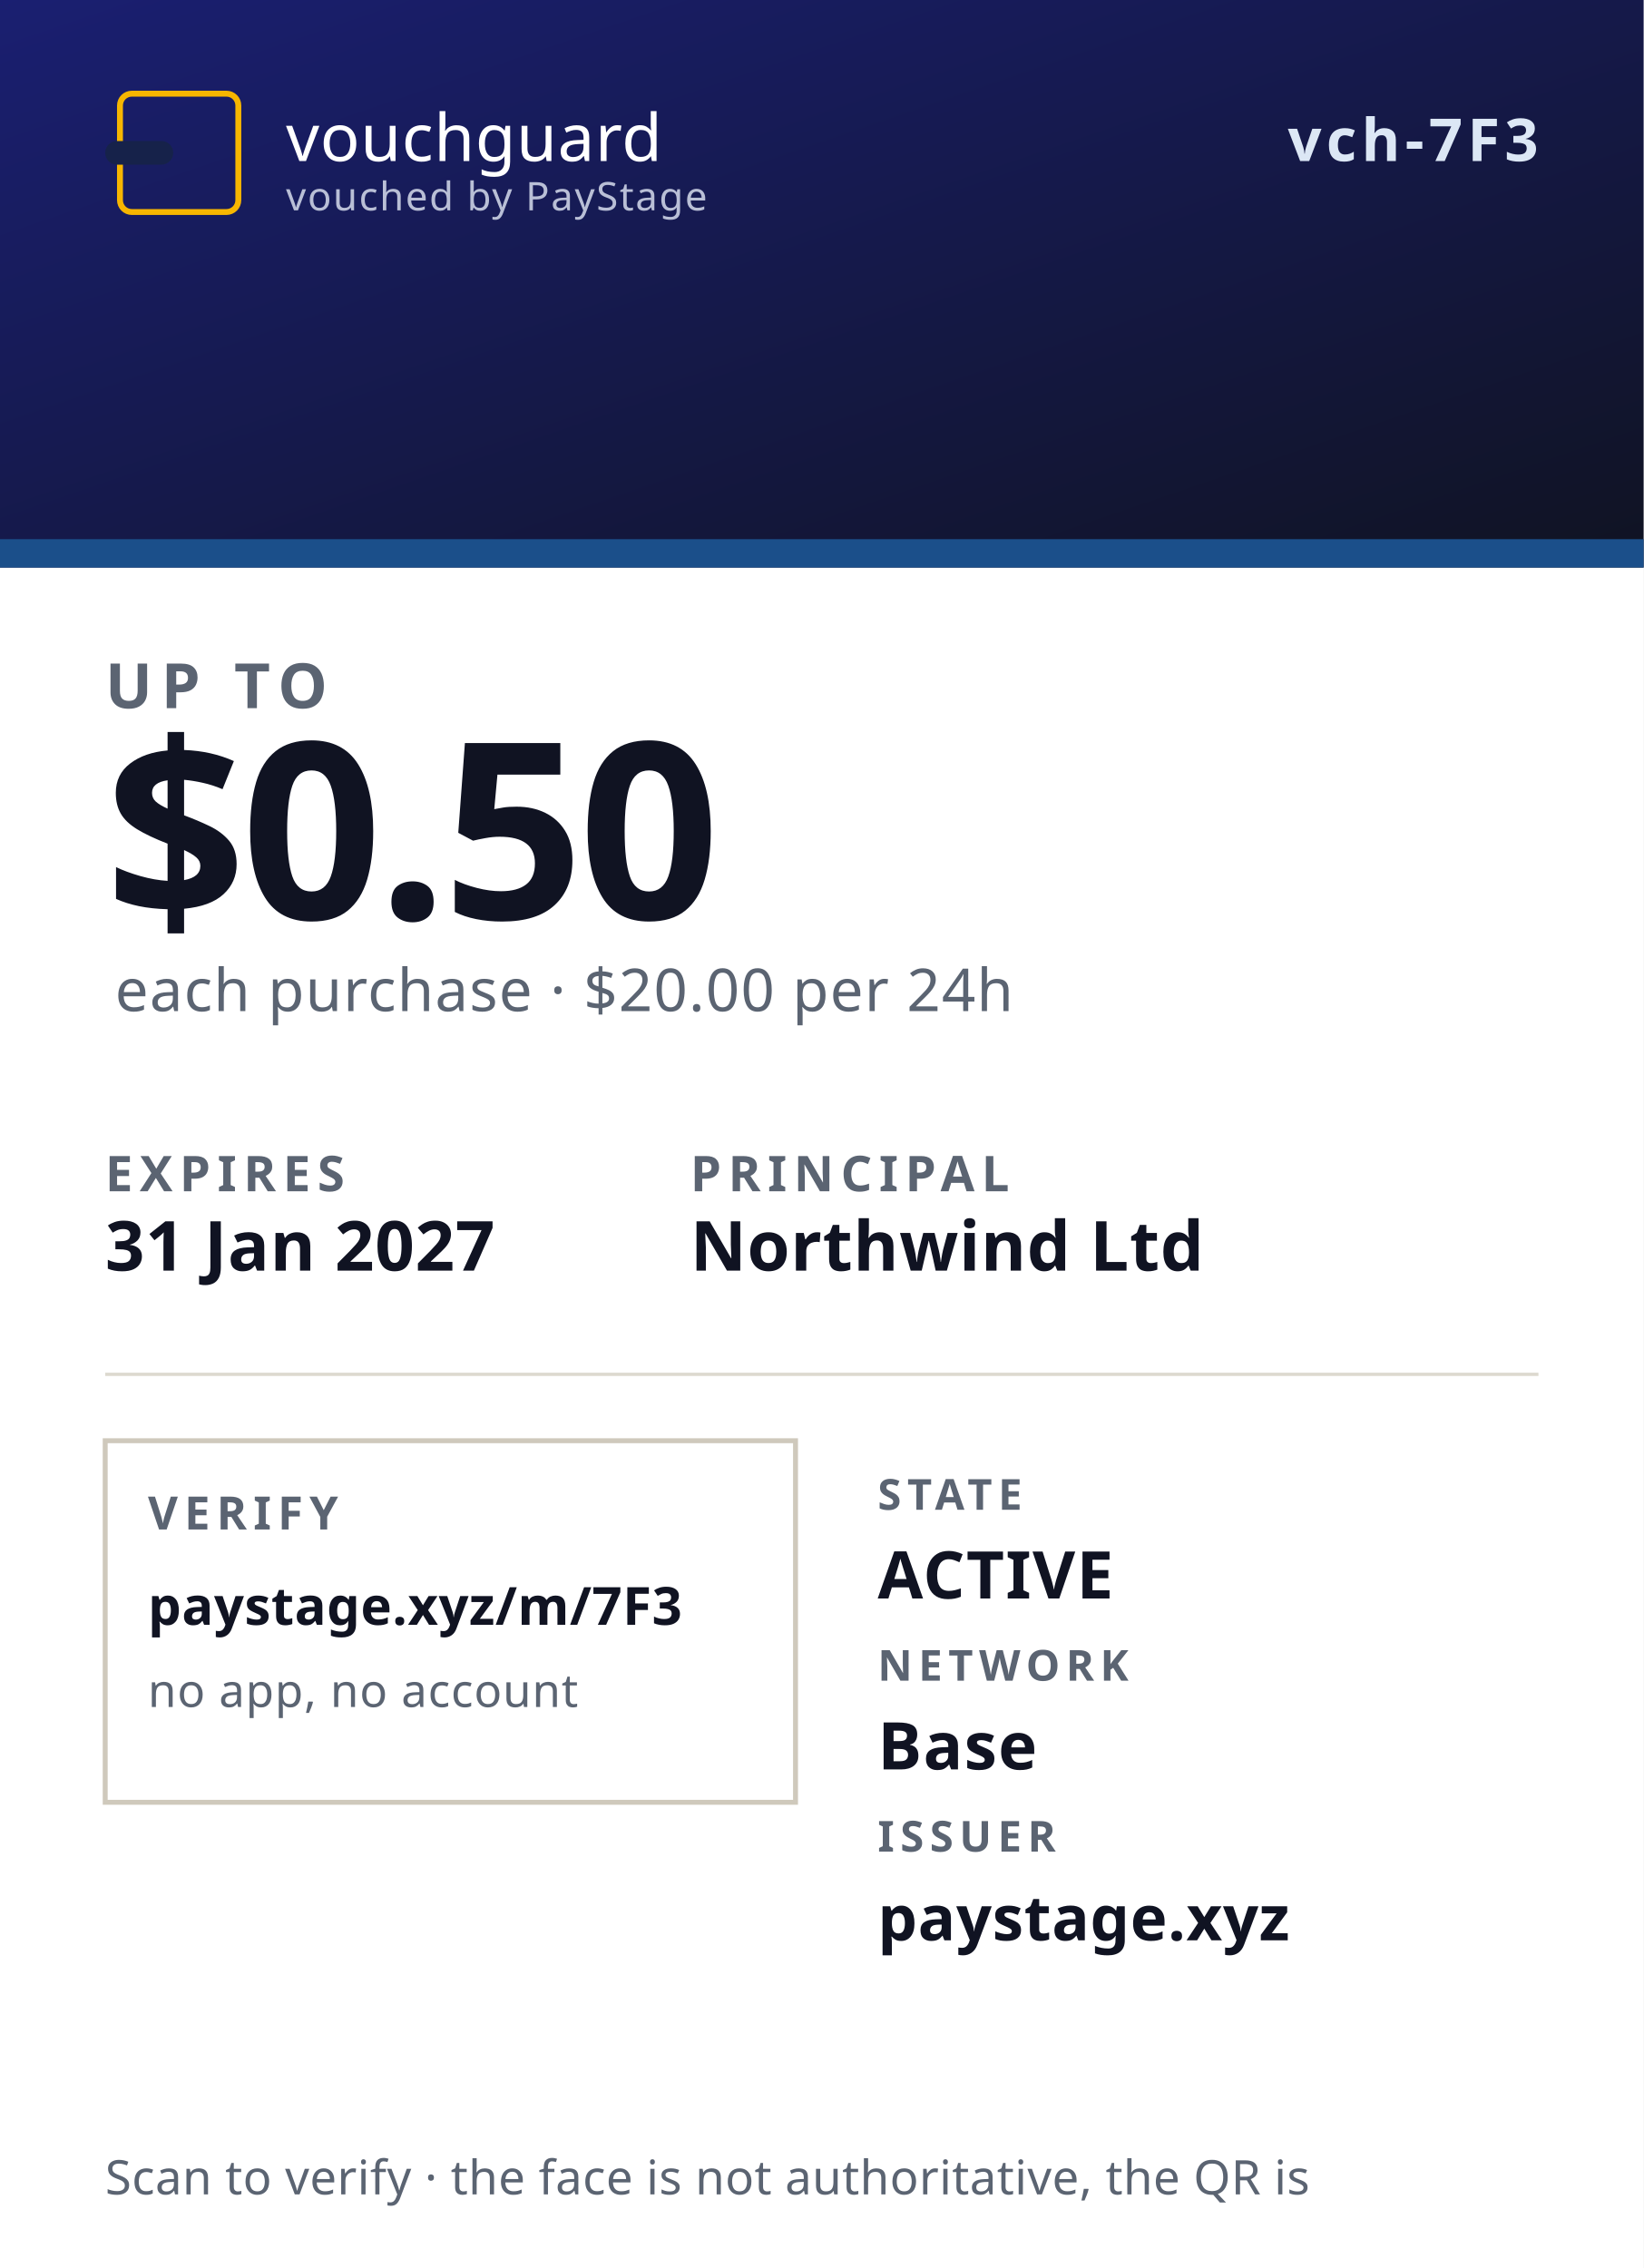
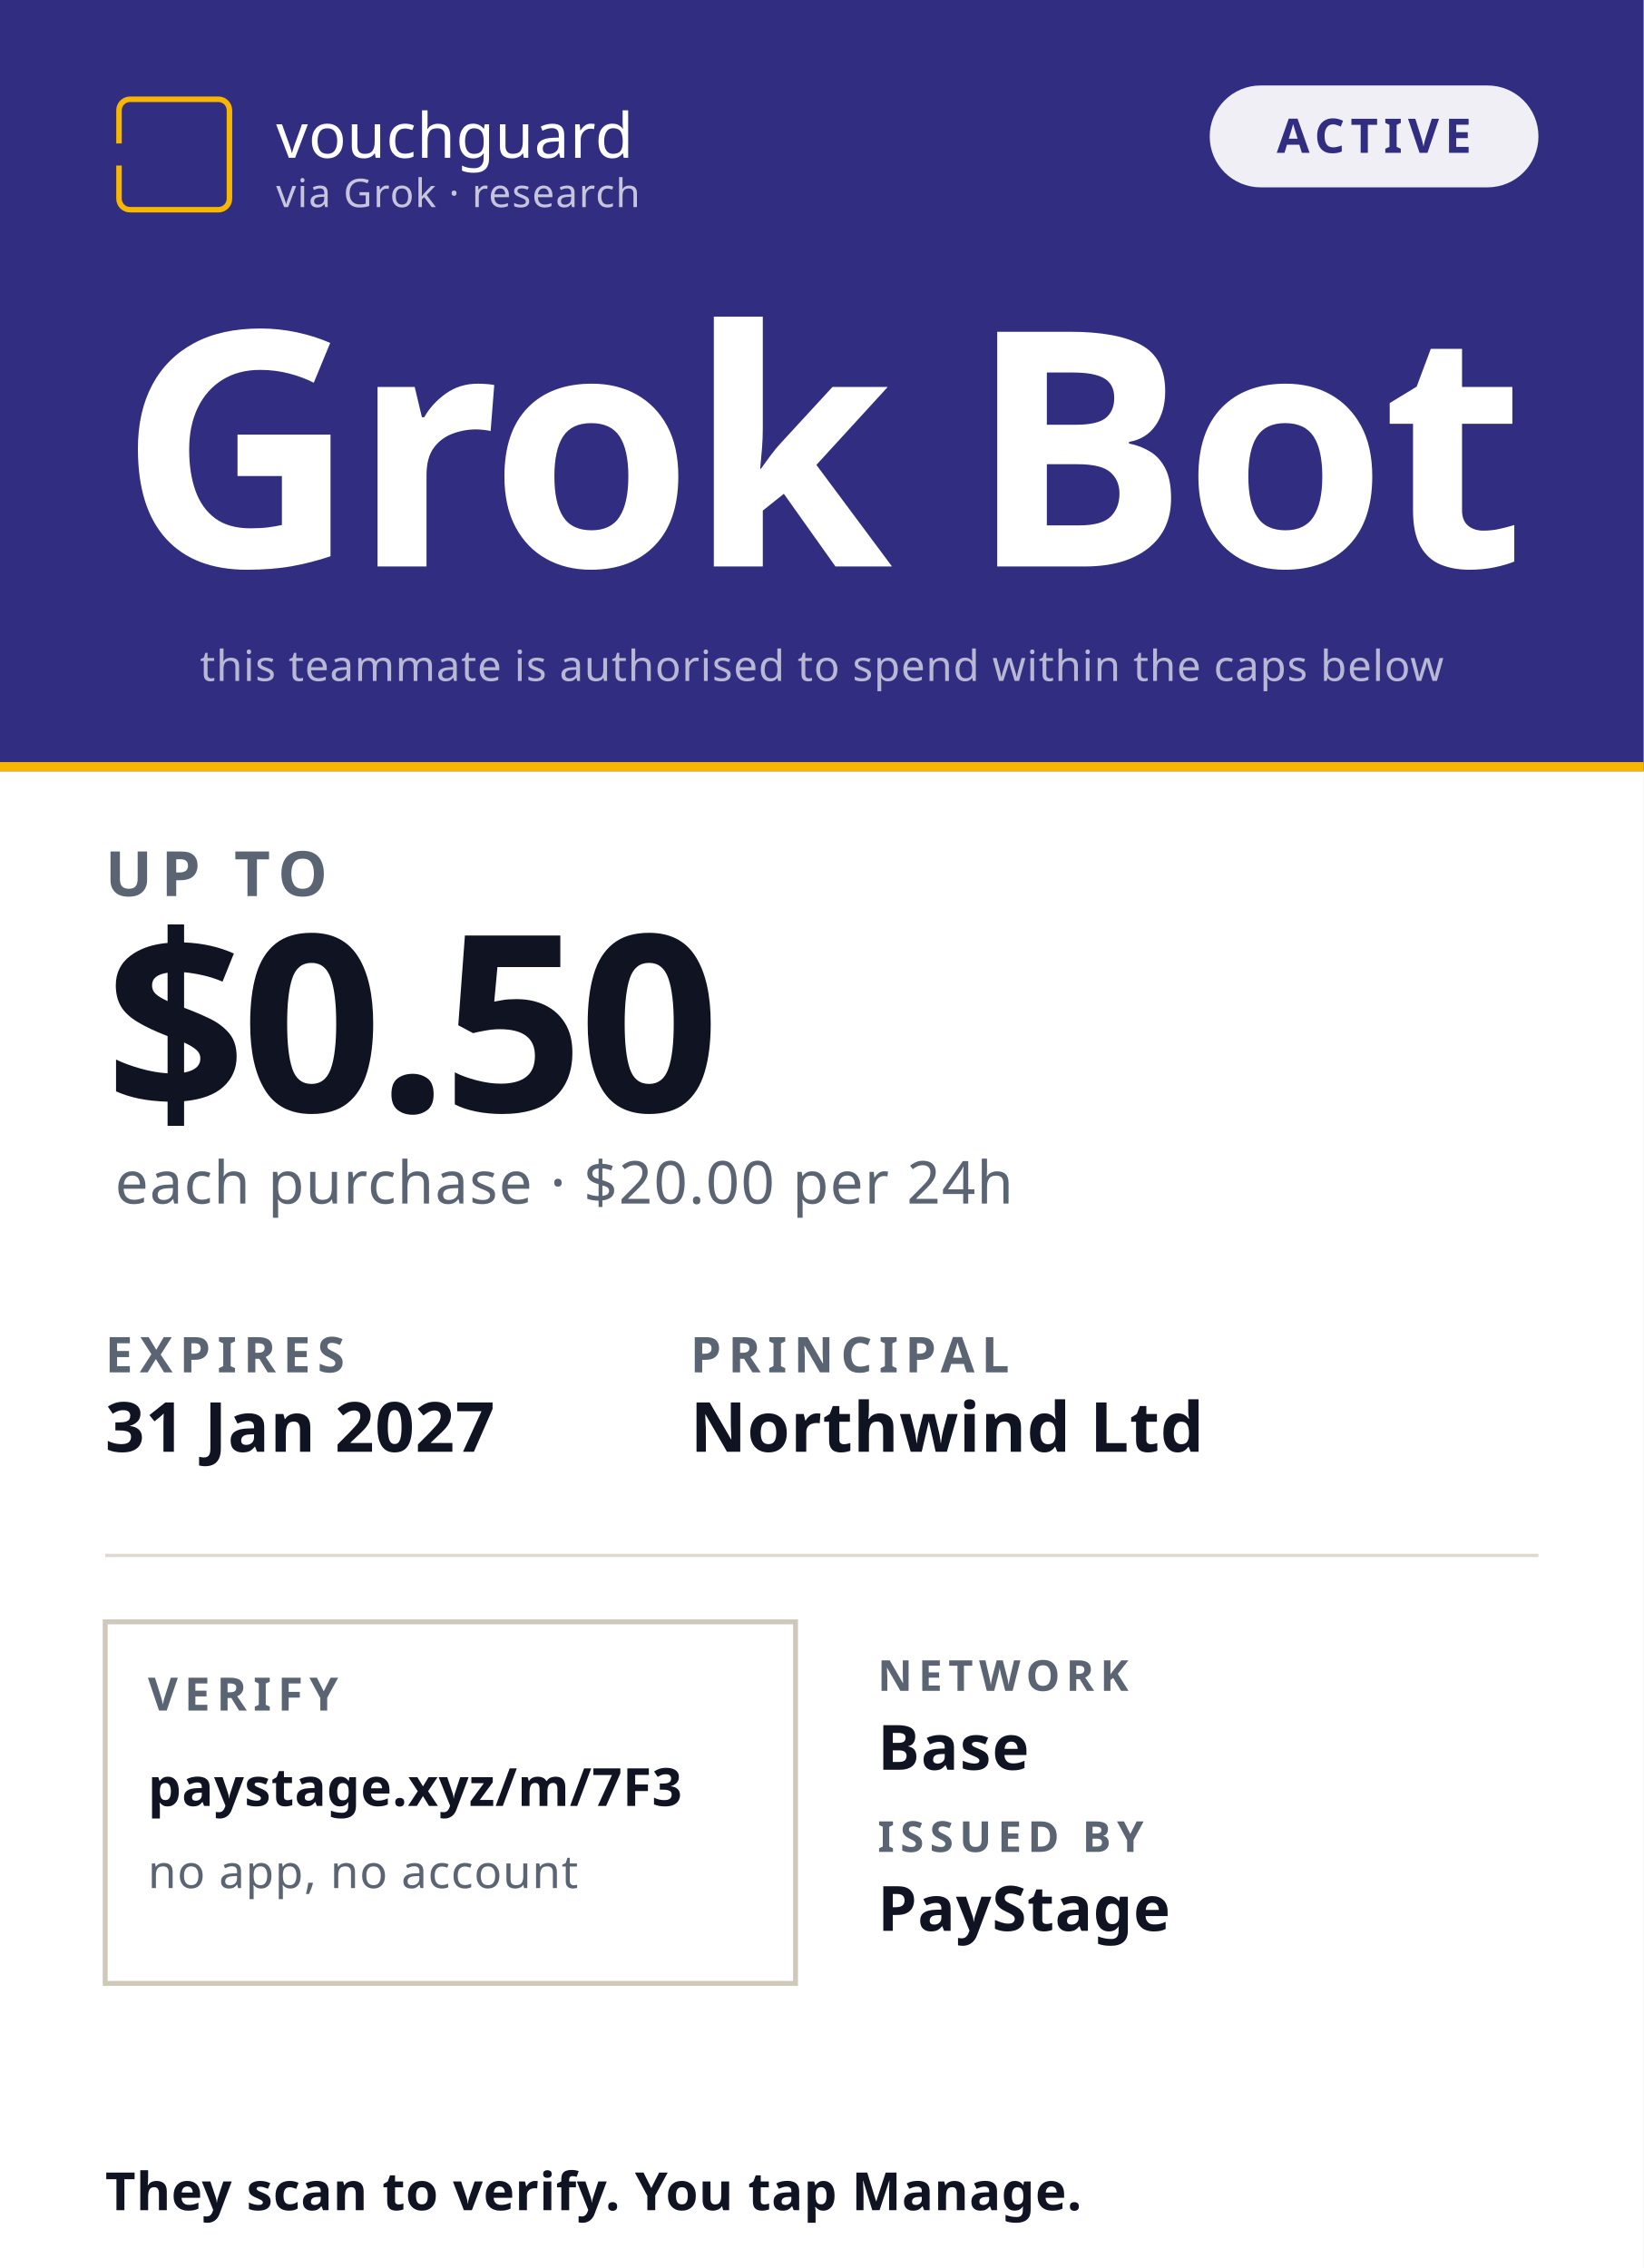
<svg xmlns="http://www.w3.org/2000/svg" width="750" height="1035" viewBox="0 0 750 1035">
  <rect width="750" height="1035" fill="#FFFFFF" />
-   <defs>
-     <linearGradient id="strip" x1="0" y1="0" x2="1" y2="1">
-       <stop offset="0" stop-color="#1A1F71" />
-       <stop offset="1" stop-color="#101322" />
-     </linearGradient>
-   </defs>
-   <rect x="0" y="0" width="750" height="259" fill="url(#strip)" />
-   <rect x="0" y="246.05" width="750" height="12.95" fill="#1B4F8A" />
-   <g transform="translate(48 36) scale(0.675)">
+   <rect x="0" y="0" width="750" height="352" fill="#312E81" />
+   <rect x="0" y="347.776" width="750" height="4.224" fill="#F7B600" />
+   <g transform="translate(48 39) scale(0.63)">
    <rect x="0" y="0" width="100" height="100" rx="16" fill="none" />
    <rect x="10" y="10" width="80" height="80" rx="8" fill="none" stroke="#F7B600" stroke-width="4" />
-     <rect x="0" y="42" width="46" height="16" rx="8" fill="#16224A" />
+     <rect x="0" y="42" width="46" height="16" rx="8" fill="#312E81" />
  </g>
-   <text x="130.5" y="73.5" font-family="Noto Sans, -apple-system, Helvetica Neue, Arial, sans-serif" font-size="30" font-weight="500" letter-spacing="0.01em" text-anchor="start" fill="#FFFFFF">vouchguard</text>
-   <text x="130.5" y="96" font-family="Noto Sans, -apple-system, Helvetica Neue, Arial, sans-serif" font-size="18" font-weight="500" letter-spacing="0.04em" text-anchor="start" fill="#B9BFD6">vouched by PayStage</text>
-   <text x="702" y="73.5" font-family="Noto Sans, -apple-system, Helvetica Neue, Arial, sans-serif" font-size="27" font-weight="600" letter-spacing="0.08em" text-anchor="end" fill="#DCE7F5">vch-7F3</text>
-   <text x="48" y="323.17" font-family="Noto Sans, -apple-system, Helvetica Neue, Arial, sans-serif" font-size="28.5" font-weight="650" letter-spacing="0.14em" text-anchor="start" fill="#5B6472">UP TO</text>
-   <text x="48" y="419.425" font-family="Noto Sans, -apple-system, Helvetica Neue, Arial, sans-serif" font-size="112.5" font-weight="700" letter-spacing="-0.02em" text-anchor="start" fill="#101322">$0.50</text>
-   <text x="52.5" y="461.425" font-family="Noto Sans, -apple-system, Helvetica Neue, Arial, sans-serif" font-size="27" font-weight="500" letter-spacing="0.02em" text-anchor="start" fill="#5B6472">each purchase · $20.00 per 24h</text>
-   <text x="48" y="543.625" font-family="Noto Sans, -apple-system, Helvetica Neue, Arial, sans-serif" font-size="22.5" font-weight="650" letter-spacing="0.14em" text-anchor="start" fill="#5B6472">EXPIRES</text>
-   <text x="48" y="579.85" font-family="Noto Sans, -apple-system, Helvetica Neue, Arial, sans-serif" font-size="31.5" font-weight="600" letter-spacing="0.01em" text-anchor="start" fill="#101322">31 Jan 2027</text>
-   <text x="315" y="543.625" font-family="Noto Sans, -apple-system, Helvetica Neue, Arial, sans-serif" font-size="22.5" font-weight="650" letter-spacing="0.14em" text-anchor="start" fill="#5B6472">PRINCIPAL</text>
-   <text x="315" y="579.85" font-family="Noto Sans, -apple-system, Helvetica Neue, Arial, sans-serif" font-size="31.5" font-weight="600" letter-spacing="0.01em" text-anchor="start" fill="#101322">Northwind Ltd</text>
-   <rect x="48" y="626.425" width="654" height="1.5" fill="#DDD9CF" />
-   <rect x="48" y="657.475" width="315" height="165" fill="none" stroke="#CFC9BC" stroke-width="2.25" />
-   <text x="67.5" y="697.975" font-family="Noto Sans, -apple-system, Helvetica Neue, Arial, sans-serif" font-size="21" font-weight="650" letter-spacing="0.14em" text-anchor="start" fill="#5B6472">VERIFY</text>
-   <text x="67.5" y="741.475" font-family="Noto Sans, -apple-system, Helvetica Neue, Arial, sans-serif" font-size="24" font-weight="600" letter-spacing="0.01em" text-anchor="start" fill="#101322">paystage.xyz/m/7F3</text>
-   <text x="67.5" y="778.975" font-family="Noto Sans, -apple-system, Helvetica Neue, Arial, sans-serif" font-size="21" font-weight="500" letter-spacing="0.02em" text-anchor="start" fill="#5B6472">no app, no account</text>
-   <text x="400.5" y="688.975" font-family="Noto Sans, -apple-system, Helvetica Neue, Arial, sans-serif" font-size="19.5" font-weight="650" letter-spacing="0.14em" text-anchor="start" fill="#5B6472">STATE</text>
-   <text x="400.5" y="729.475" font-family="Noto Sans, -apple-system, Helvetica Neue, Arial, sans-serif" font-size="30" font-weight="700" letter-spacing="0.02em" text-anchor="start" fill="#101322">ACTIVE</text>
-   <text x="400.5" y="766.975" font-family="Noto Sans, -apple-system, Helvetica Neue, Arial, sans-serif" font-size="19.5" font-weight="650" letter-spacing="0.14em" text-anchor="start" fill="#5B6472">NETWORK</text>
-   <text x="400.5" y="807.475" font-family="Noto Sans, -apple-system, Helvetica Neue, Arial, sans-serif" font-size="30" font-weight="600" letter-spacing="0.02em" text-anchor="start" fill="#101322">Base</text>
-   <text x="400.5" y="844.975" font-family="Noto Sans, -apple-system, Helvetica Neue, Arial, sans-serif" font-size="19.5" font-weight="650" letter-spacing="0.14em" text-anchor="start" fill="#5B6472">ISSUER</text>
-   <text x="400.5" y="885.475" font-family="Noto Sans, -apple-system, Helvetica Neue, Arial, sans-serif" font-size="28.5" font-weight="600" letter-spacing="0.01em" text-anchor="start" fill="#101322">paystage.xyz</text>
-   <text x="48" y="1001.4" font-family="Noto Sans, -apple-system, Helvetica Neue, Arial, sans-serif" font-size="21.75" font-weight="500" letter-spacing="0.01em" text-anchor="start" fill="#5B6472">Scan to verify · the face is not authoritative, the QR is</text>
+   <text x="126" y="72" font-family="Noto Sans, -apple-system, Helvetica Neue, Arial, sans-serif" font-size="28.5" font-weight="500" letter-spacing="0.01em" text-anchor="start" fill="#FFFFFF">vouchguard</text>
+   <text x="126" y="94.5" font-family="Noto Sans, -apple-system, Helvetica Neue, Arial, sans-serif" font-size="18" font-weight="500" letter-spacing="0.03em" text-anchor="start" fill="rgba(255,255,255,0.72)">via Grok · research</text>
+   <rect x="552" y="39" width="150" height="46.5" rx="23.25" fill="rgba(255,255,255,0.92)" />
+   <text x="627" y="69.75" font-family="Noto Sans, -apple-system, Helvetica Neue, Arial, sans-serif" font-size="21.75" font-weight="700" letter-spacing="0.12em" text-anchor="middle" fill="#312E81">ACTIVE</text>
+   <text x="375" y="258.5" font-family="Noto Sans, -apple-system, Helvetica Neue, Arial, sans-serif" font-size="150" font-weight="600" letter-spacing="-0.015em" text-anchor="middle" fill="#FFFFFF">Grok Bot</text>
+   <text x="375" y="310.75" font-family="Noto Sans, -apple-system, Helvetica Neue, Arial, sans-serif" font-size="19.5" font-weight="500" letter-spacing="0.02em" text-anchor="middle" fill="rgba(255,255,255,0.66)">this teammate is authorised to spend within the caps below</text>
+   <text x="48" y="408.925" font-family="Noto Sans, -apple-system, Helvetica Neue, Arial, sans-serif" font-size="28.5" font-weight="650" letter-spacing="0.14em" text-anchor="start" fill="#5B6472">UP TO</text>
+   <text x="48" y="507.25" font-family="Noto Sans, -apple-system, Helvetica Neue, Arial, sans-serif" font-size="112.5" font-weight="700" letter-spacing="-0.02em" text-anchor="start" fill="#101322">$0.50</text>
+   <text x="52.5" y="549.25" font-family="Noto Sans, -apple-system, Helvetica Neue, Arial, sans-serif" font-size="27" font-weight="500" letter-spacing="0.02em" text-anchor="start" fill="#5B6472">each purchase · $20.00 per 24h</text>
+   <text x="48" y="626.275" font-family="Noto Sans, -apple-system, Helvetica Neue, Arial, sans-serif" font-size="22.5" font-weight="650" letter-spacing="0.14em" text-anchor="start" fill="#5B6472">EXPIRES</text>
+   <text x="48" y="662.5" font-family="Noto Sans, -apple-system, Helvetica Neue, Arial, sans-serif" font-size="31.5" font-weight="600" letter-spacing="0.01em" text-anchor="start" fill="#101322">31 Jan 2027</text>
+   <text x="315" y="626.275" font-family="Noto Sans, -apple-system, Helvetica Neue, Arial, sans-serif" font-size="22.5" font-weight="650" letter-spacing="0.14em" text-anchor="start" fill="#5B6472">PRINCIPAL</text>
+   <text x="315" y="662.5" font-family="Noto Sans, -apple-system, Helvetica Neue, Arial, sans-serif" font-size="31.5" font-weight="600" letter-spacing="0.01em" text-anchor="start" fill="#101322">Northwind Ltd</text>
+   <rect x="48" y="709.075" width="654" height="1.5" fill="#DDD9CF" />
+   <rect x="48" y="740.125" width="315" height="165" fill="none" stroke="#CFC9BC" stroke-width="2.25" />
+   <text x="67.5" y="780.625" font-family="Noto Sans, -apple-system, Helvetica Neue, Arial, sans-serif" font-size="21" font-weight="650" letter-spacing="0.14em" text-anchor="start" fill="#5B6472">VERIFY</text>
+   <text x="67.5" y="824.125" font-family="Noto Sans, -apple-system, Helvetica Neue, Arial, sans-serif" font-size="24" font-weight="600" letter-spacing="0.01em" text-anchor="start" fill="#101322">paystage.xyz/m/7F3</text>
+   <text x="67.5" y="861.625" font-family="Noto Sans, -apple-system, Helvetica Neue, Arial, sans-serif" font-size="21" font-weight="500" letter-spacing="0.02em" text-anchor="start" fill="#5B6472">no app, no account</text>
+   <text x="400.5" y="771.625" font-family="Noto Sans, -apple-system, Helvetica Neue, Arial, sans-serif" font-size="19.5" font-weight="650" letter-spacing="0.14em" text-anchor="start" fill="#5B6472">NETWORK</text>
+   <text x="400.5" y="807.625" font-family="Noto Sans, -apple-system, Helvetica Neue, Arial, sans-serif" font-size="28.5" font-weight="600" letter-spacing="0.02em" text-anchor="start" fill="#101322">Base</text>
+   <text x="400.5" y="845.125" font-family="Noto Sans, -apple-system, Helvetica Neue, Arial, sans-serif" font-size="19.5" font-weight="650" letter-spacing="0.14em" text-anchor="start" fill="#5B6472">ISSUED BY</text>
+   <text x="400.5" y="881.125" font-family="Noto Sans, -apple-system, Helvetica Neue, Arial, sans-serif" font-size="28.5" font-weight="600" letter-spacing="0.01em" text-anchor="start" fill="#101322">PayStage</text>
+   <text x="48" y="1008.6" font-family="Noto Sans, -apple-system, Helvetica Neue, Arial, sans-serif" font-size="24" font-weight="600" letter-spacing="0.01em" text-anchor="start" fill="#101322">They scan to verify. You tap Manage.</text>
</svg>
